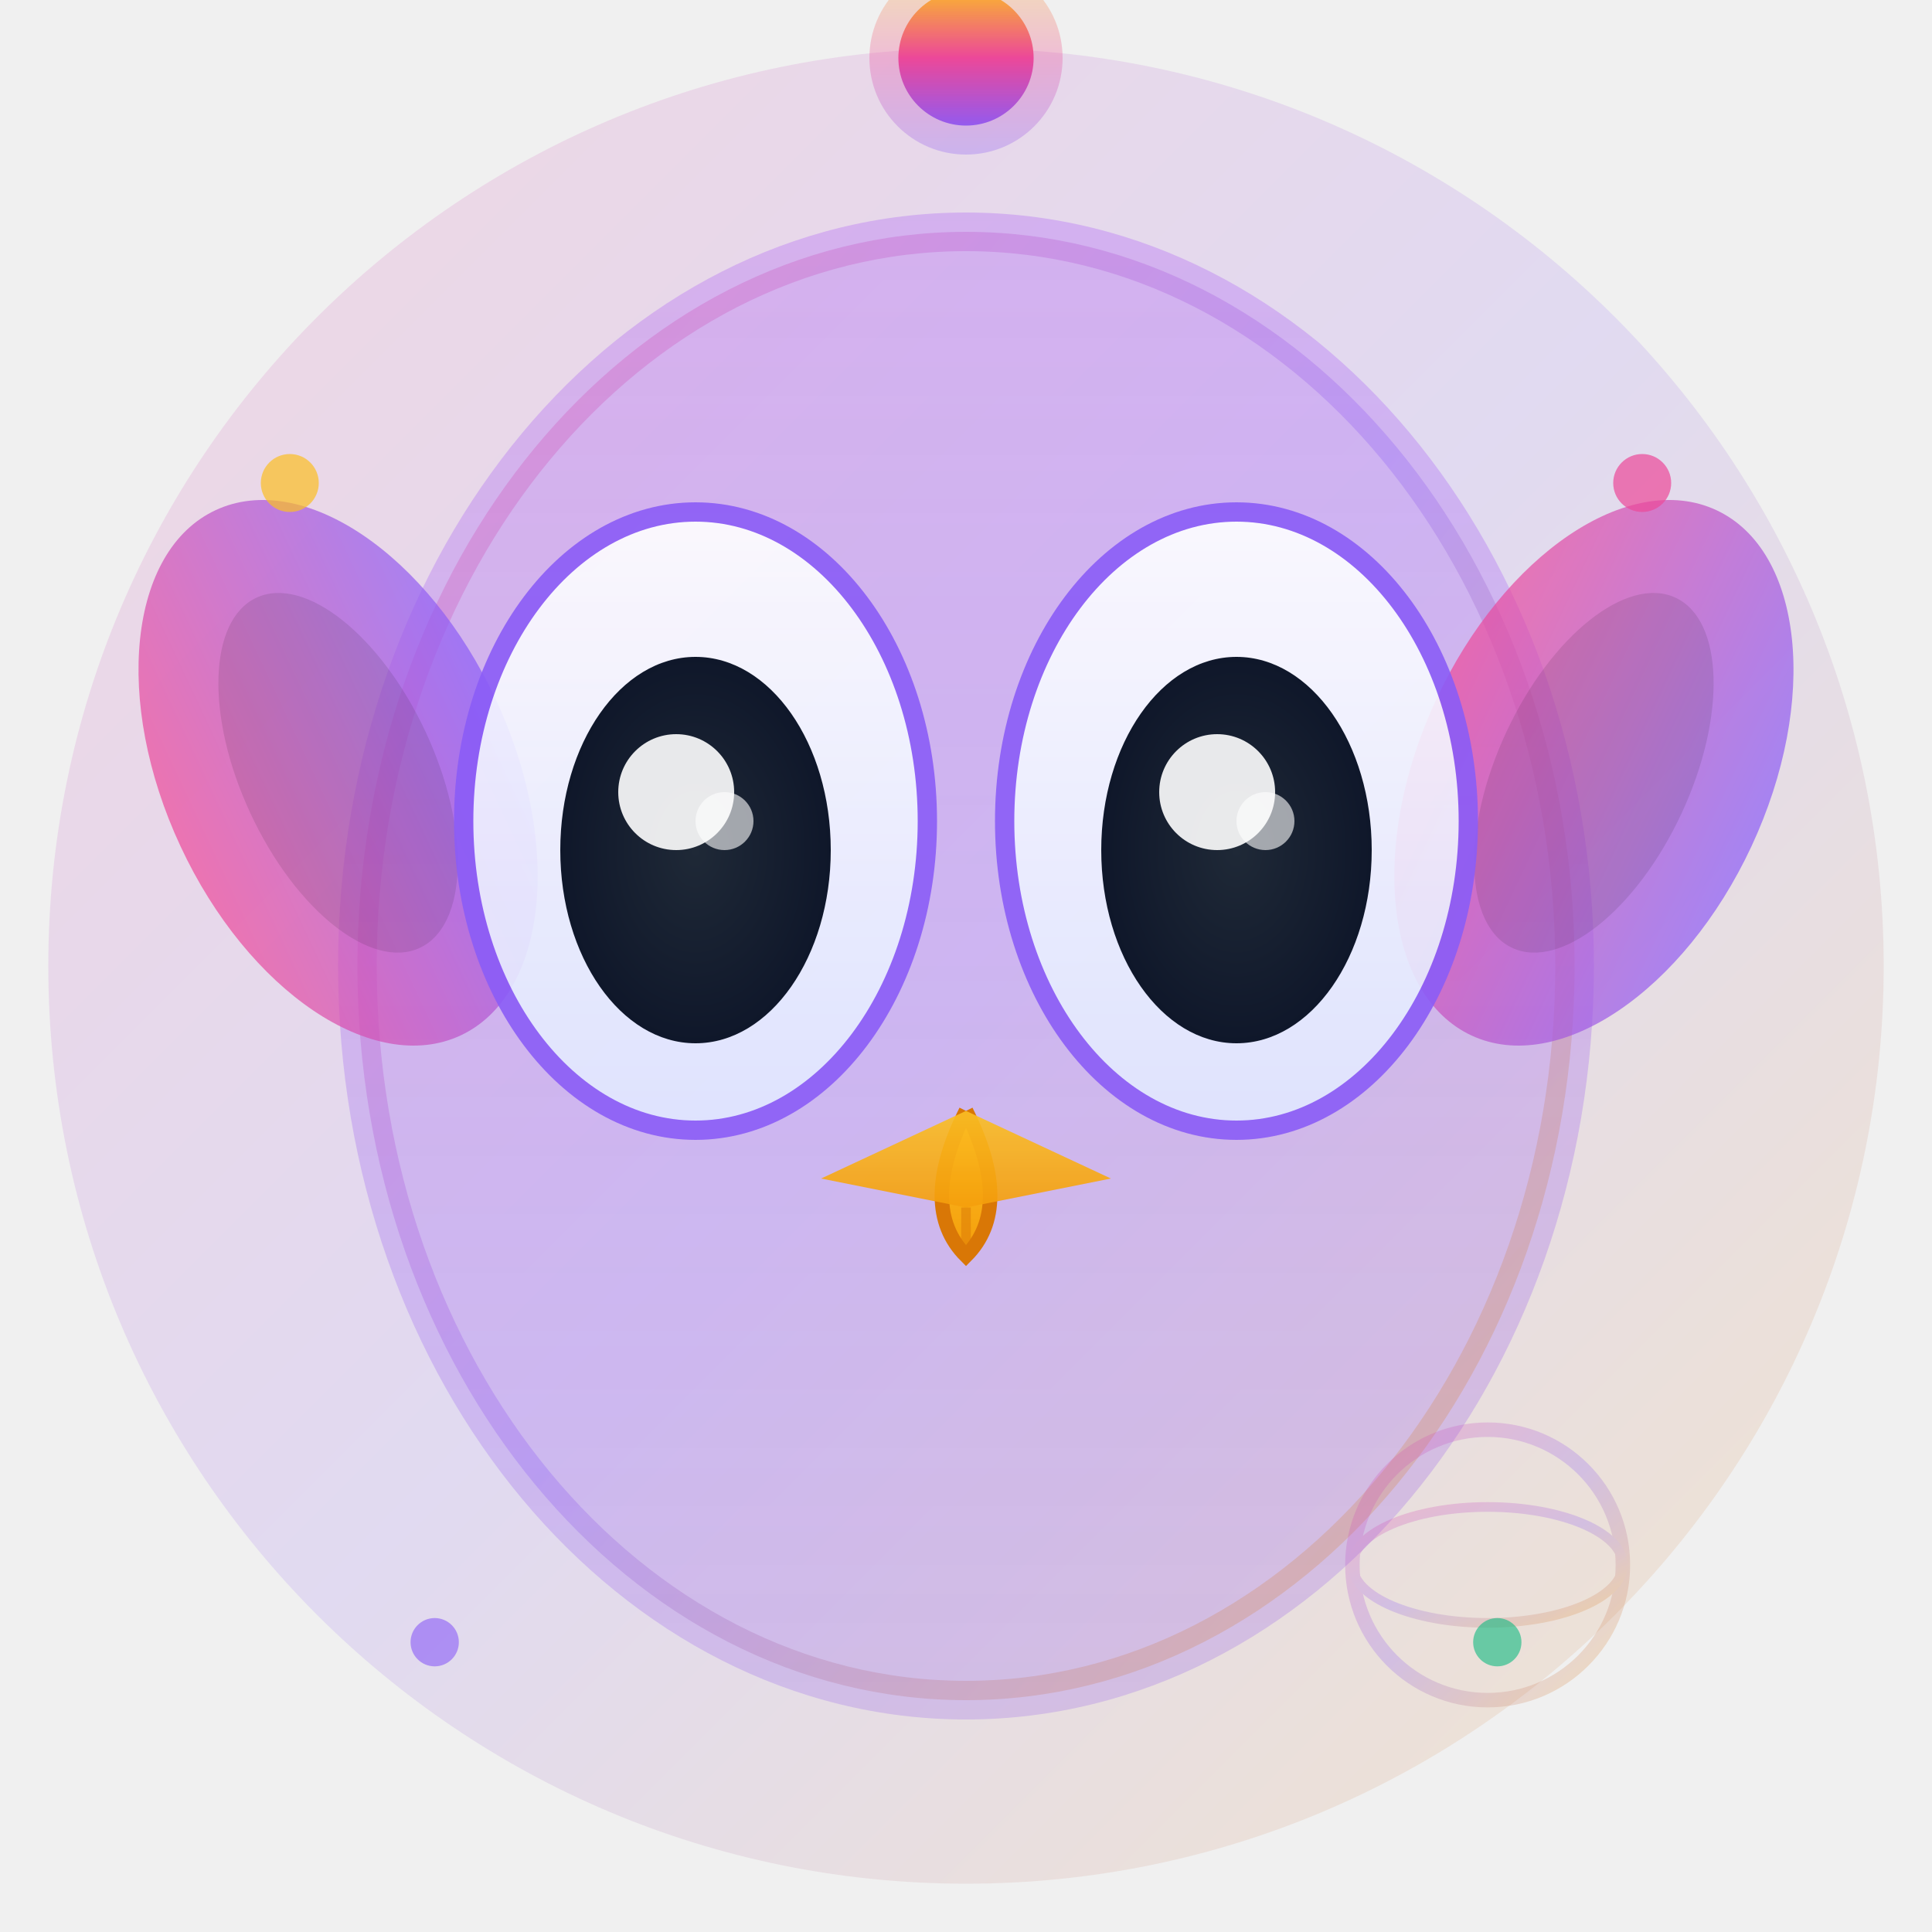
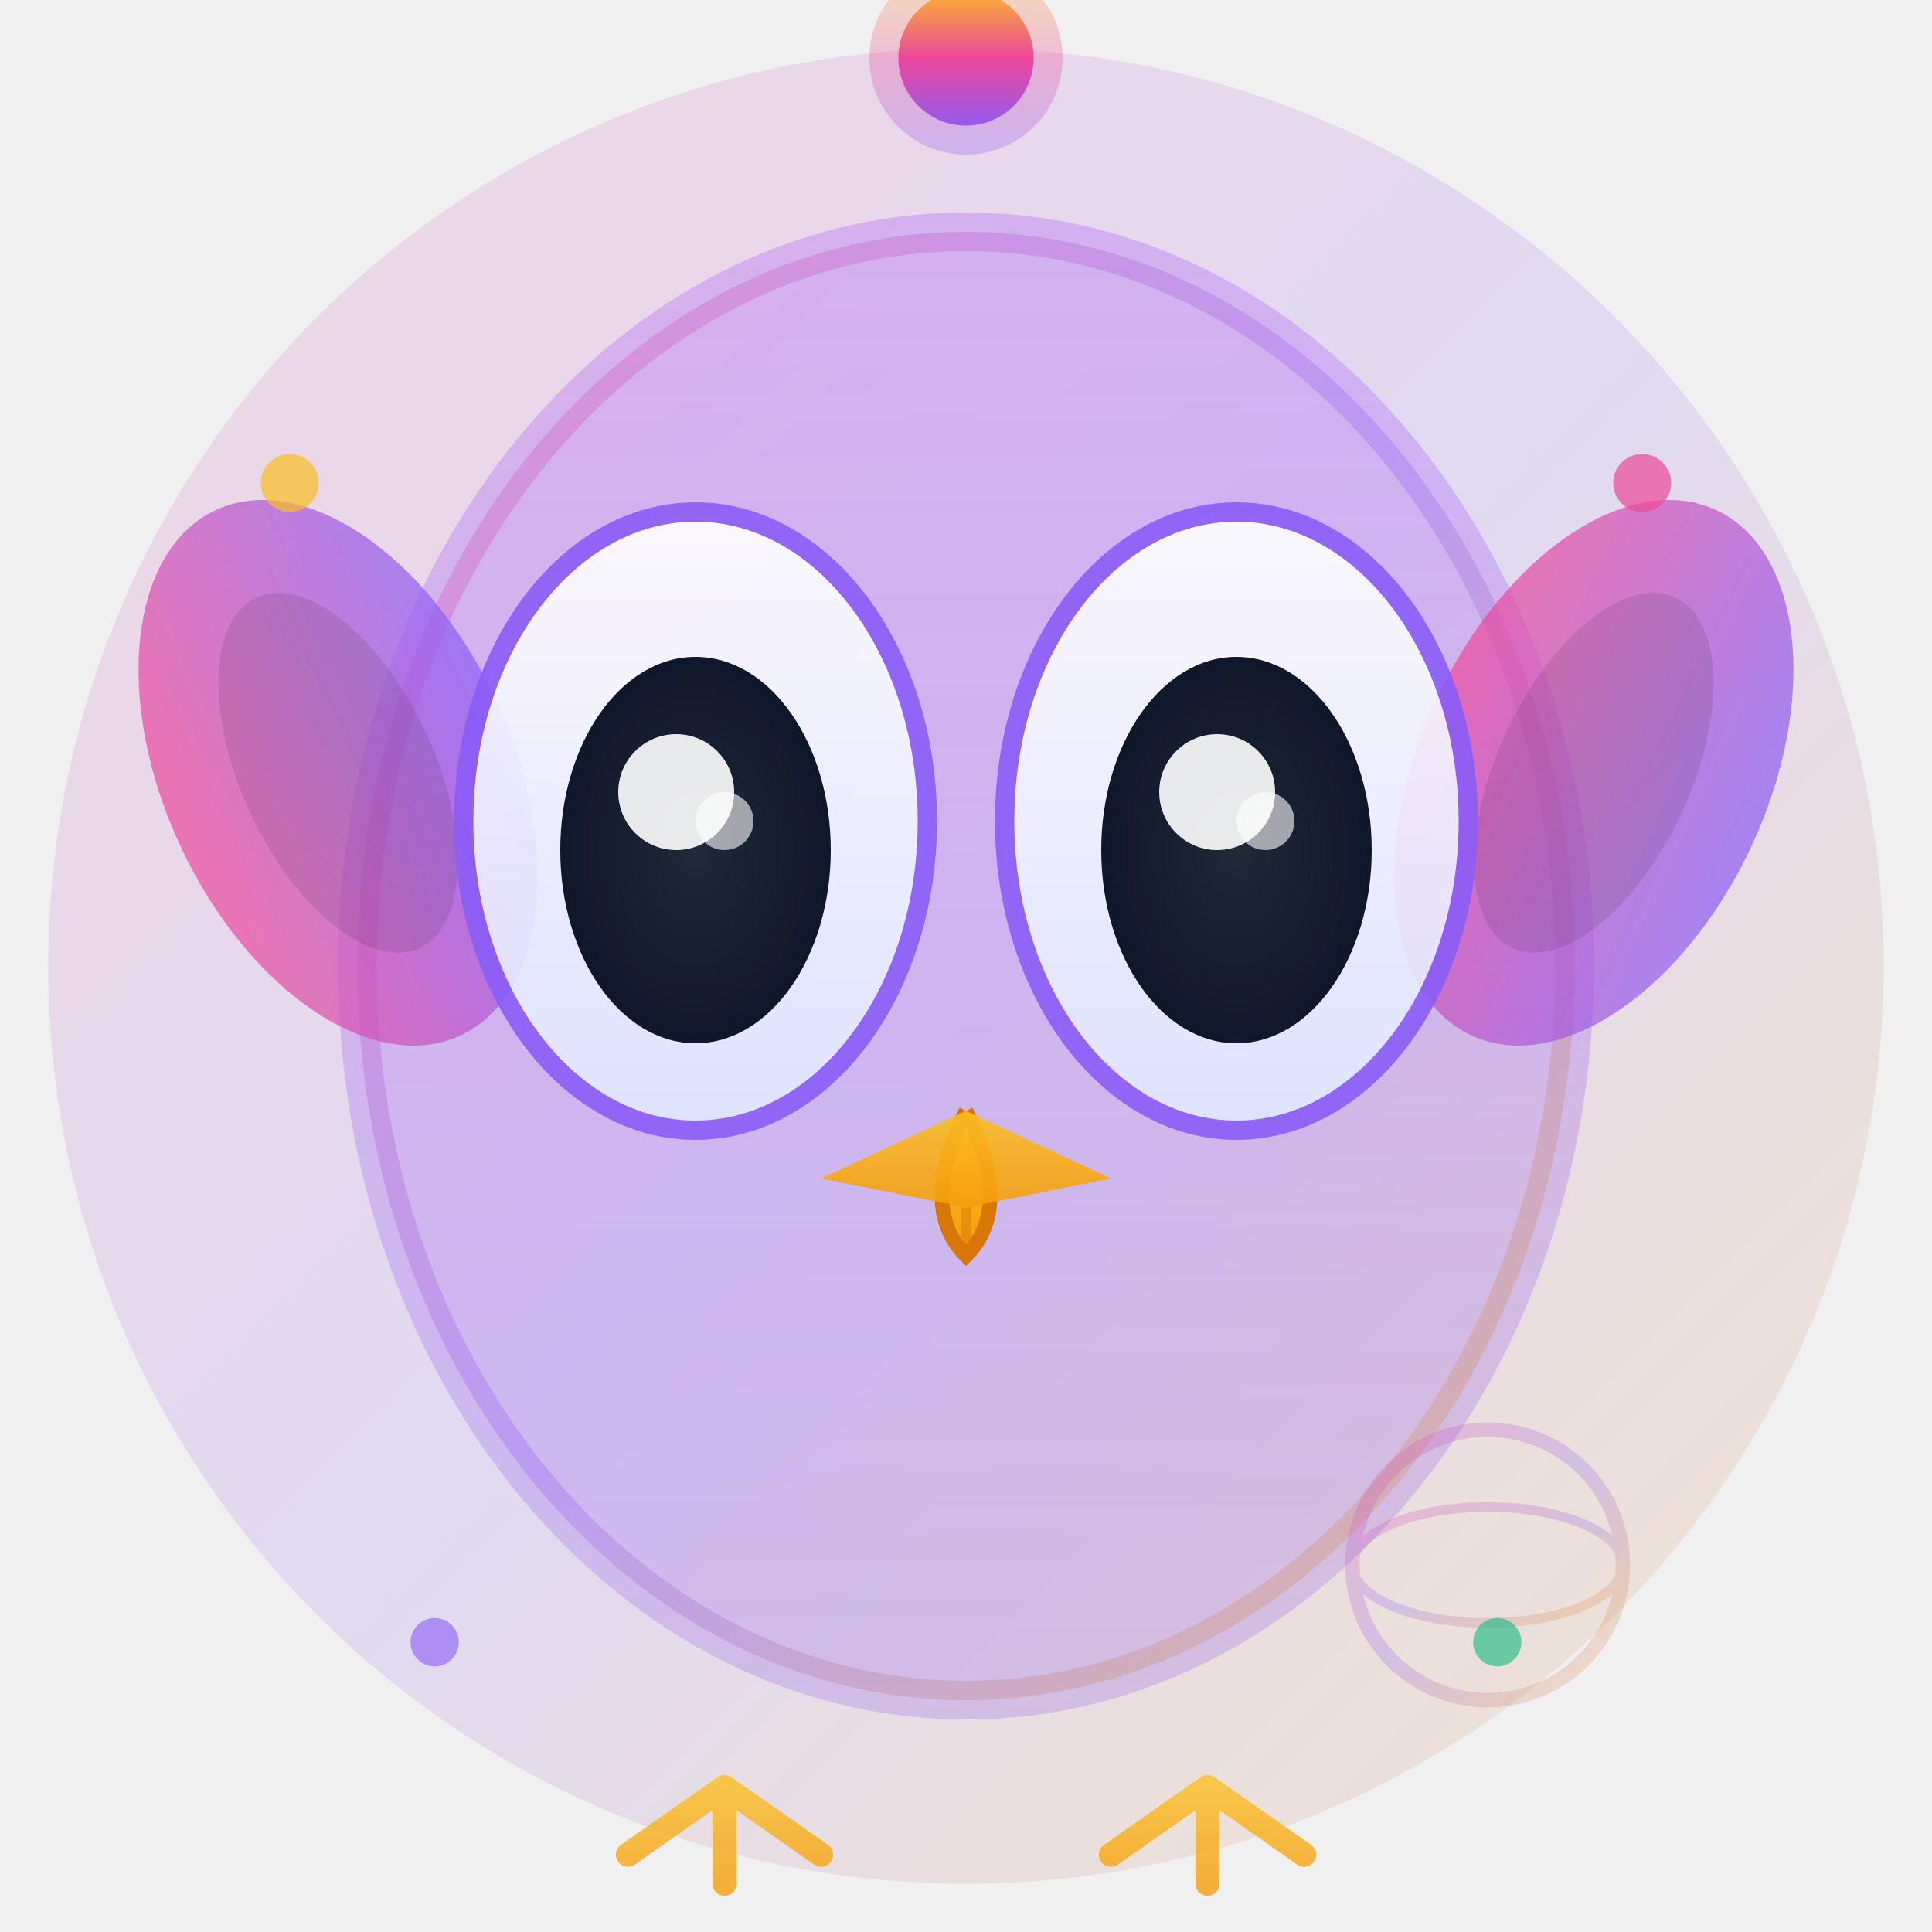
<svg xmlns="http://www.w3.org/2000/svg" viewBox="0 0 200 200" width="200" height="200">
  <defs>
    <linearGradient id="bgGradient" x1="0%" y1="0%" x2="100%" y2="100%">
      <stop offset="0%" style="stop-color:#ec4899;stop-opacity:1" />
      <stop offset="50%" style="stop-color:#8b5cf6;stop-opacity:1" />
      <stop offset="100%" style="stop-color:#f59e0b;stop-opacity:1" />
    </linearGradient>
    <linearGradient id="furGradient" x1="0%" y1="0%" x2="0%" y2="100%">
      <stop offset="0%" style="stop-color:#a855f7;stop-opacity:0.3" />
      <stop offset="100%" style="stop-color:#7c3aed;stop-opacity:0.2" />
    </linearGradient>
    <linearGradient id="eyeGradient" x1="0%" y1="0%" x2="0%" y2="100%">
      <stop offset="0%" style="stop-color:#ffffff;stop-opacity:1" />
      <stop offset="100%" style="stop-color:#e0e7ff;stop-opacity:1" />
    </linearGradient>
    <radialGradient id="pupilGradient" cx="50%" cy="50%" r="50%">
      <stop offset="0%" style="stop-color:#1f2937;stop-opacity:1" />
      <stop offset="100%" style="stop-color:#0f172a;stop-opacity:1" />
    </radialGradient>
    <linearGradient id="antennaGradient" x1="0%" y1="0%" x2="0%" y2="100%">
      <stop offset="0%" style="stop-color:#fbbf24;stop-opacity:1" />
      <stop offset="50%" style="stop-color:#ec4899;stop-opacity:1" />
      <stop offset="100%" style="stop-color:#8b5cf6;stop-opacity:1" />
    </linearGradient>
    <linearGradient id="earGradient" x1="0%" y1="0%" x2="100%" y2="0%">
      <stop offset="0%" style="stop-color:#ec4899;stop-opacity:0.7" />
      <stop offset="100%" style="stop-color:#8b5cf6;stop-opacity:0.7" />
    </linearGradient>
    <linearGradient id="beakGradient" x1="0%" y1="0%" x2="0%" y2="100%">
      <stop offset="0%" style="stop-color:#fbbf24;stop-opacity:1" />
      <stop offset="100%" style="stop-color:#f59e0b;stop-opacity:1" />
    </linearGradient>
  </defs>
  <circle cx="100" cy="100" r="95" fill="url(#bgGradient)" opacity="0.15" />
  <ellipse cx="100" cy="100" rx="65" ry="78" fill="url(#furGradient)" />
  <ellipse cx="100" cy="100" rx="62" ry="75" fill="none" stroke="url(#bgGradient)" stroke-width="2" opacity="0.3" />
  <ellipse cx="35" cy="80" rx="18" ry="30" fill="url(#earGradient)" transform="rotate(-25 35 80)" />
  <ellipse cx="35" cy="80" rx="10" ry="20" fill="rgba(0,0,0,0.1)" transform="rotate(-25 35 80)" />
  <ellipse cx="165" cy="80" rx="18" ry="30" fill="url(#earGradient)" transform="rotate(25 165 80)" />
  <ellipse cx="165" cy="80" rx="10" ry="20" fill="rgba(0,0,0,0.1)" transform="rotate(25 165 80)" />
  <line x1="100" y1="22" x2="100" y2="8" stroke="url(#antennaGradient)" stroke-width="4" stroke-linecap="round" />
  <circle cx="100" cy="6" r="7" fill="url(#antennaGradient)">
    <animate attributeName="opacity" values="1;0.4;1" dur="2s" repeatCount="indefinite" />
  </circle>
  <circle cx="100" cy="6" r="10" fill="url(#antennaGradient)" opacity="0.3">
    <animate attributeName="r" values="10;14;10" dur="2s" repeatCount="indefinite" />
    <animate attributeName="opacity" values="0.3;0;0.3" dur="2s" repeatCount="indefinite" />
  </circle>
  <ellipse cx="72" cy="85" rx="24" ry="32" fill="url(#eyeGradient)" stroke="#8b5cf6" stroke-width="2" opacity="0.9" />
  <ellipse cx="72" cy="88" rx="14" ry="20" fill="url(#pupilGradient)" />
  <circle cx="70" cy="82" r="6" fill="white" opacity="0.9" />
  <circle cx="75" cy="85" r="3" fill="white" opacity="0.6" />
  <ellipse cx="128" cy="85" rx="24" ry="32" fill="url(#eyeGradient)" stroke="#8b5cf6" stroke-width="2" opacity="0.9" />
  <ellipse cx="128" cy="88" rx="14" ry="20" fill="url(#pupilGradient)" />
  <circle cx="126" cy="82" r="6" fill="white" opacity="0.9" />
  <circle cx="131" cy="85" r="3" fill="white" opacity="0.6" />
  <path d="M 100 115 Q 95 125 100 130 Q 105 125 100 115" fill="url(#beakGradient)" stroke="#d97706" stroke-width="1.5" />
  <path d="M 100 115 L 85 122 L 100 125 Z" fill="url(#beakGradient)" opacity="0.9" />
  <path d="M 100 115 L 115 122 L 100 125 Z" fill="url(#beakGradient)" opacity="0.9" />
  <path d="M 100 125 L 100 130" stroke="#d97706" stroke-width="1" opacity="0.5" />
+   <g opacity="0.8">
+     <line x1="75" y1="170" x2="75" y2="185" stroke="url(#beakGradient)" stroke-width="3" stroke-linecap="round" />
+     <path d="M 75 185 L 65 192 M 75 185 L 75 195 M 75 185 L 85 192" stroke="url(#beakGradient)" stroke-width="2.5" stroke-linecap="round" fill="none" />
+   </g>
+   <g opacity="0.8">
+     <line x1="125" y1="170" x2="125" y2="185" stroke="url(#beakGradient)" stroke-width="3" stroke-linecap="round" />
+     <path d="M 125 185 L 115 192 M 125 185 L 125 195 M 125 185 L 135 192" stroke="url(#beakGradient)" stroke-width="2.5" stroke-linecap="round" fill="none" />
+   </g>
  <g opacity="0.25" transform="translate(142, 150)">
    <circle cx="12" cy="12" r="14" fill="none" stroke="url(#bgGradient)" stroke-width="1.5" />
    <line x1="12" y1="-2" x2="12" y2="26" stroke="url(#bgGradient)" stroke-width="1" />
    <line x1="-2" y1="12" x2="26" y2="12" stroke="url(#bgGradient)" stroke-width="1" />
    <ellipse cx="12" cy="12" rx="14" ry="6" fill="none" stroke="url(#bgGradient)" stroke-width="1" />
  </g>
  <circle cx="30" cy="50" r="3" fill="#fbbf24" opacity="0.7">
    <animate attributeName="opacity" values="0.7;1;0.7" dur="1.5s" repeatCount="indefinite" />
  </circle>
  <circle cx="170" cy="50" r="3" fill="#ec4899" opacity="0.7">
    <animate attributeName="opacity" values="0.7;1;0.7" dur="2s" repeatCount="indefinite" />
  </circle>
  <circle cx="45" cy="170" r="2.5" fill="#8b5cf6" opacity="0.6">
    <animate attributeName="opacity" values="0.6;1;0.6" dur="1.8s" repeatCount="indefinite" />
  </circle>
  <circle cx="155" cy="170" r="2.5" fill="#10b981" opacity="0.6">
    <animate attributeName="opacity" values="0.6;1;0.6" dur="2.2s" repeatCount="indefinite" />
  </circle>
</svg>
